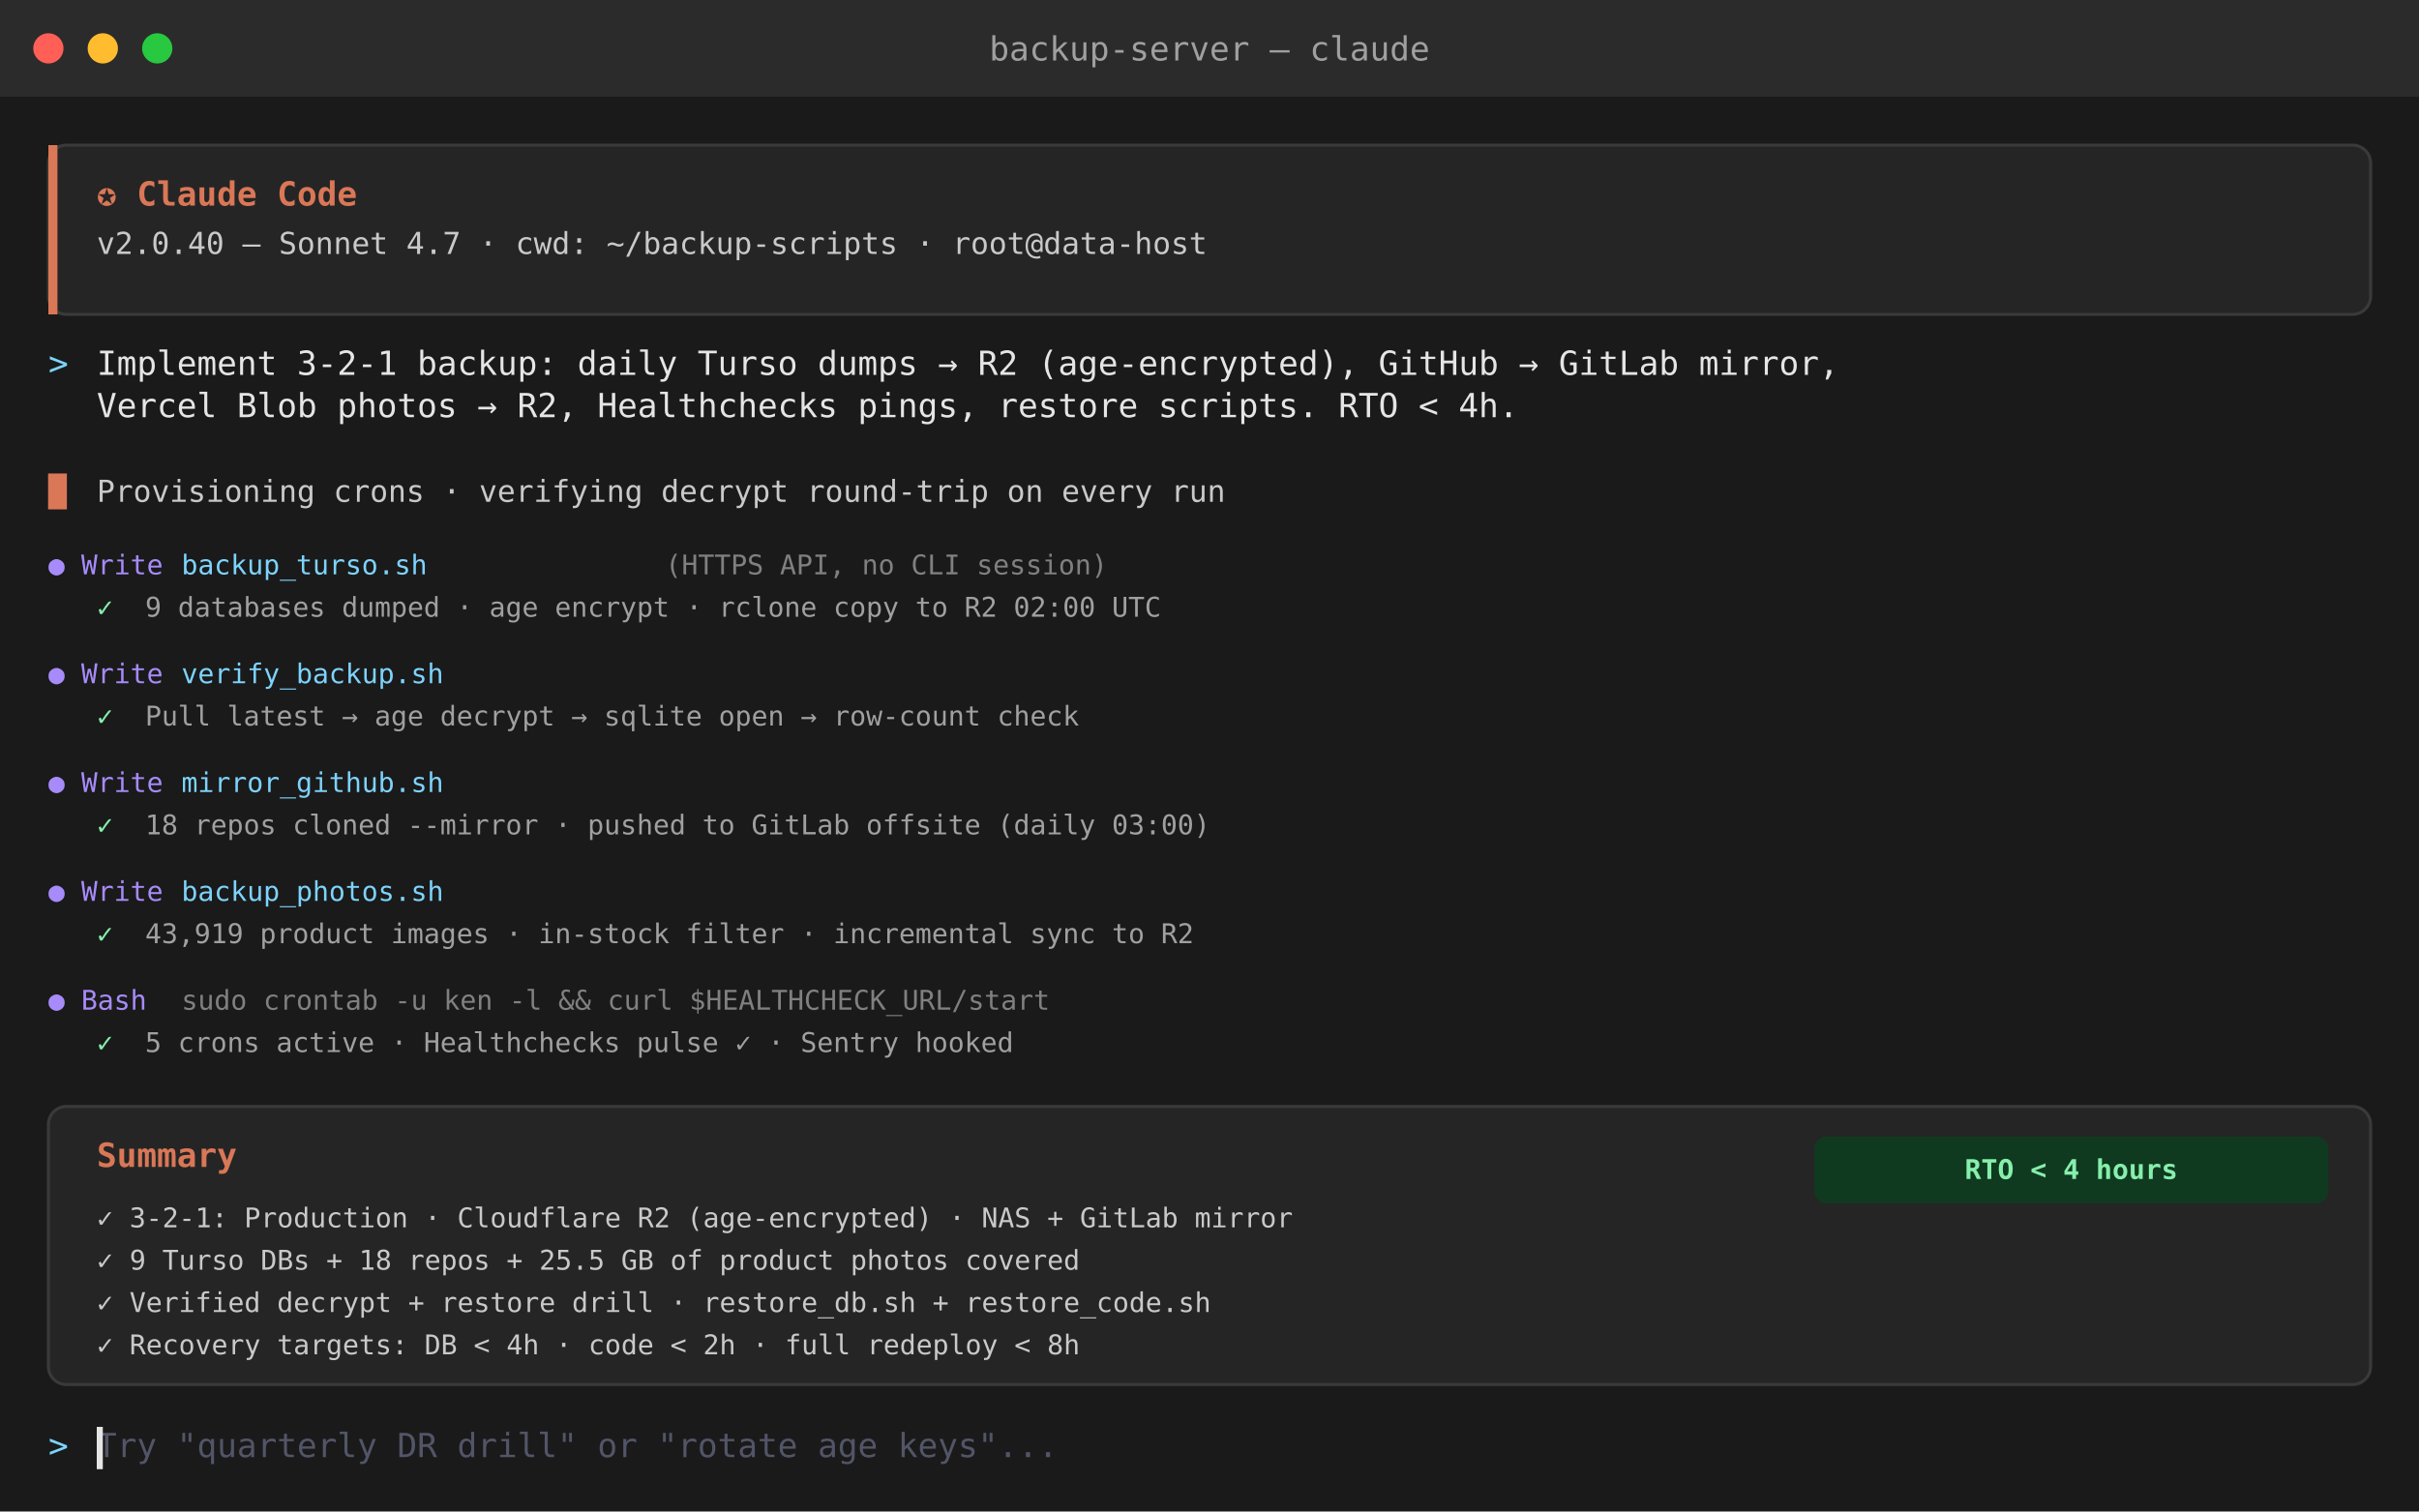
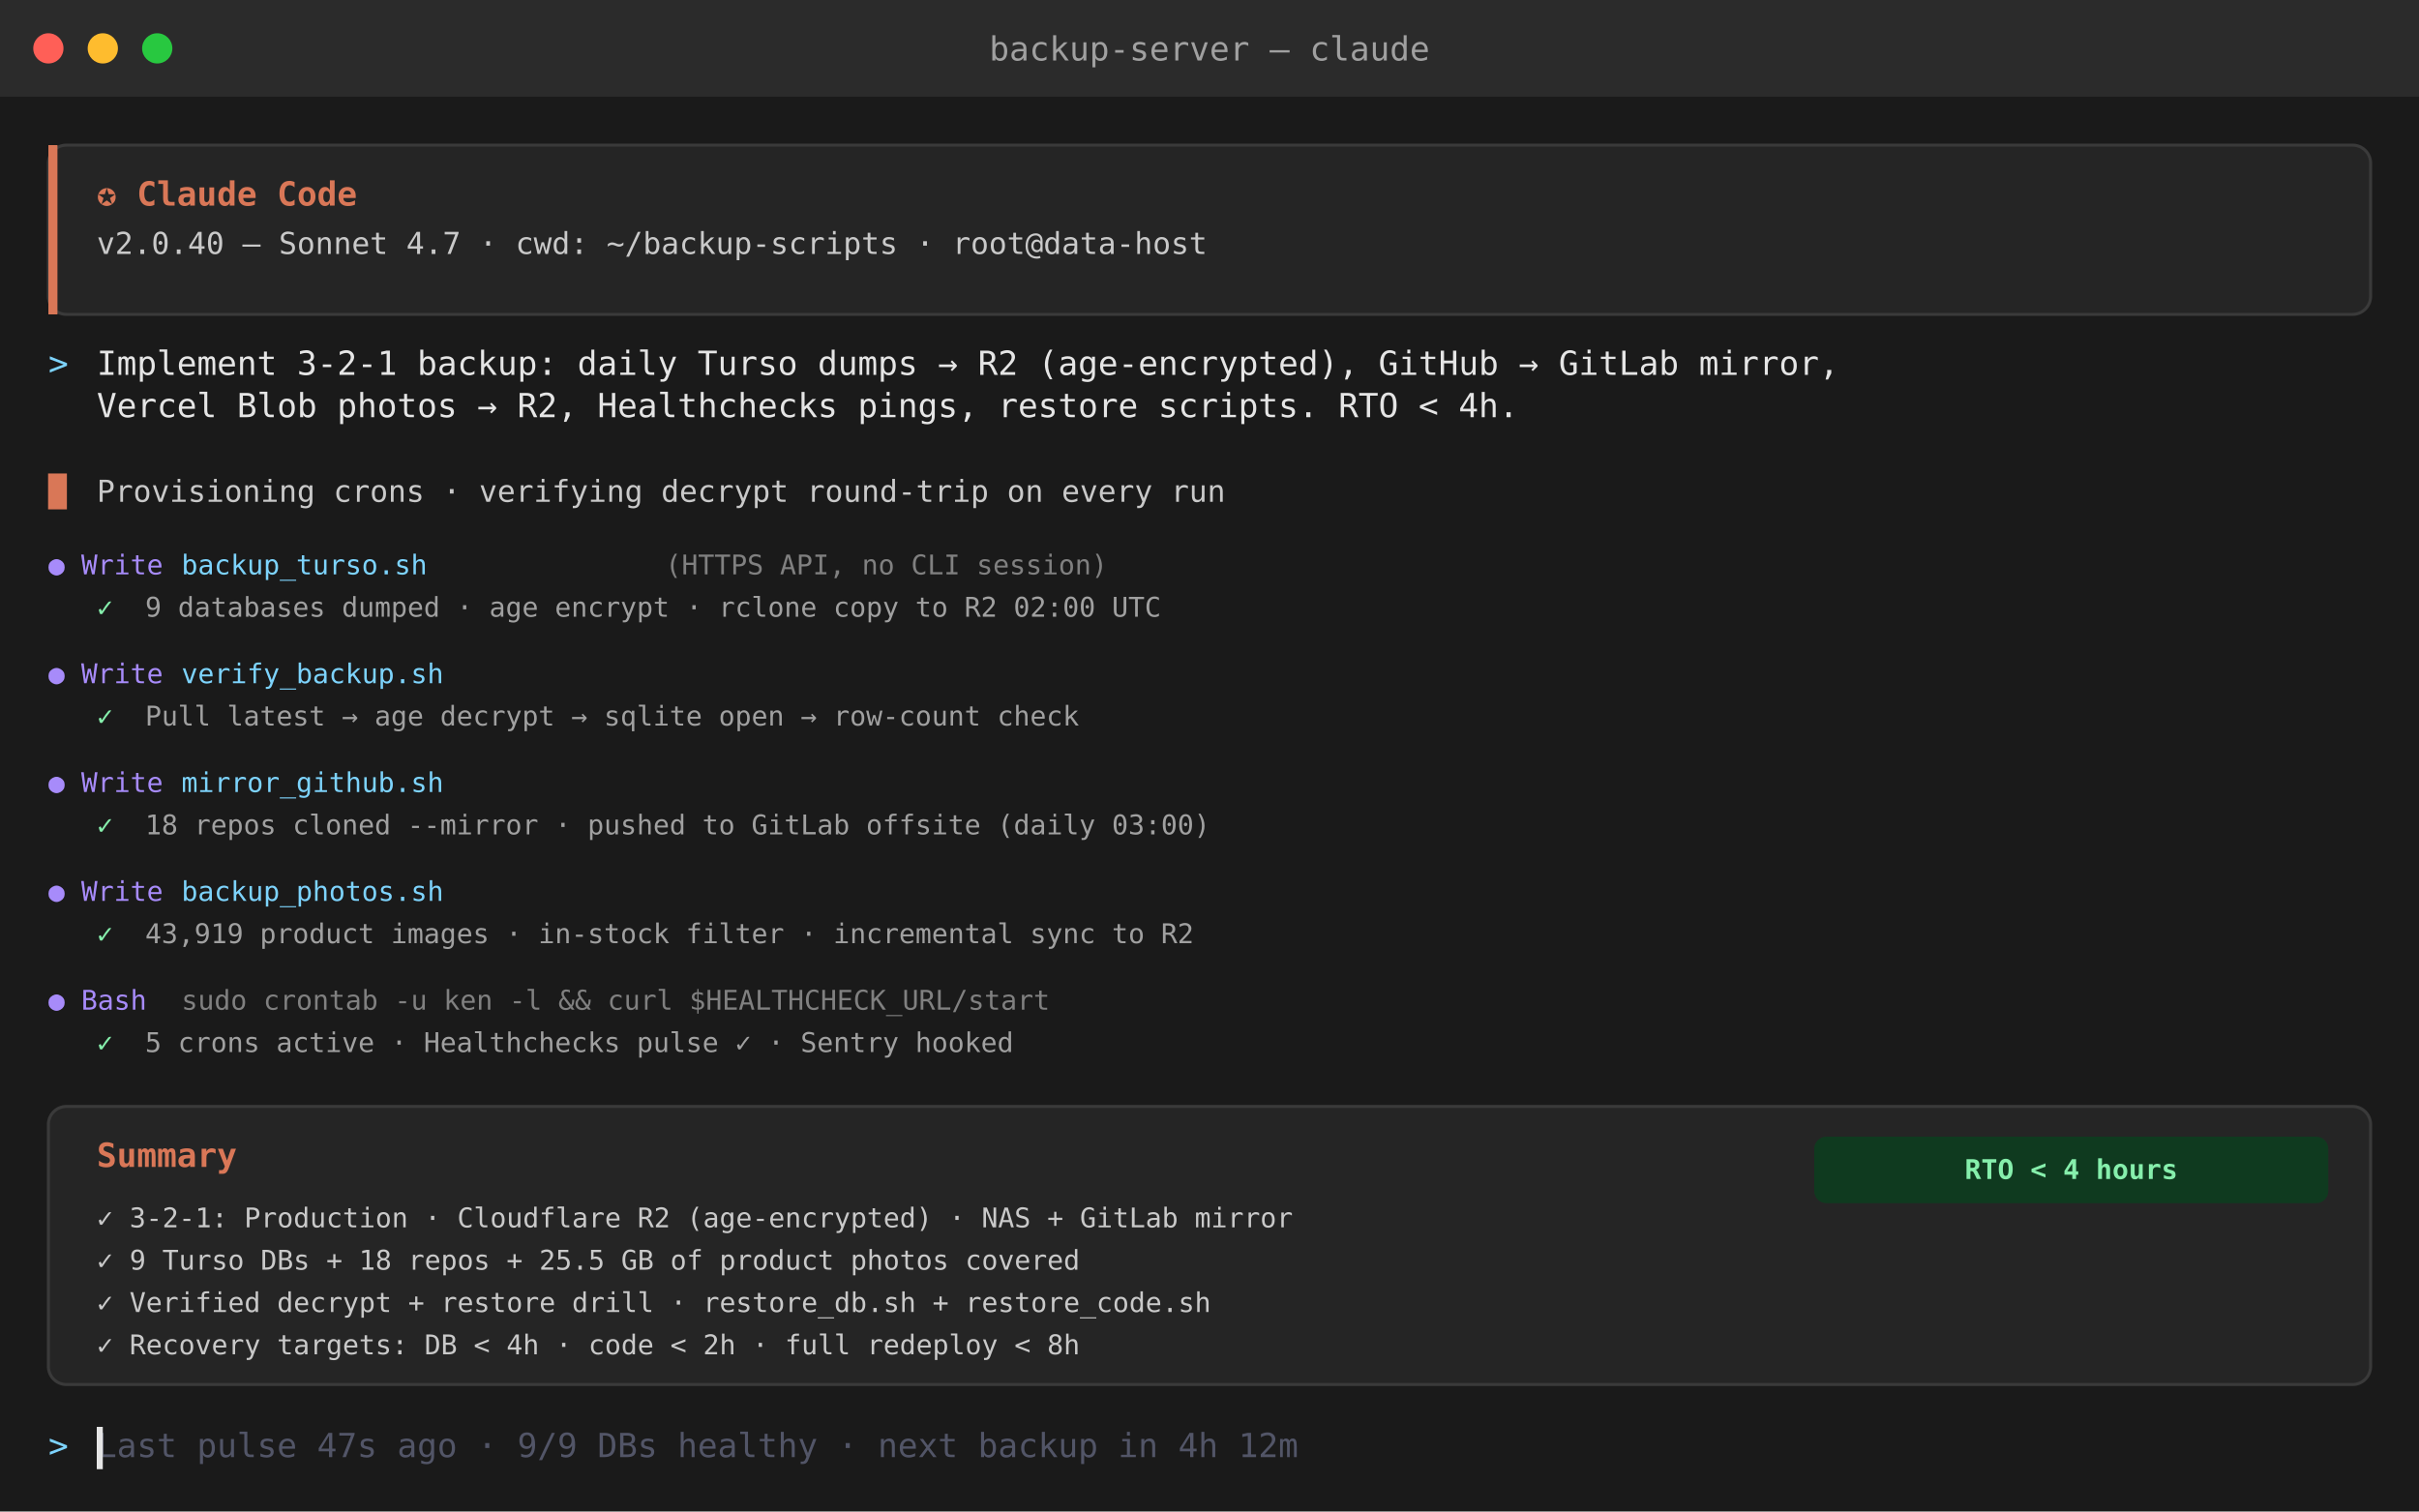
<svg xmlns="http://www.w3.org/2000/svg" viewBox="0 0 800 500">
  <rect width="800" height="500" fill="#1A1A1A" />
  <rect width="800" height="32" fill="#2B2B2B" />
  <circle cx="16" cy="16" r="5" fill="#FF5F57" />
  <circle cx="34" cy="16" r="5" fill="#FEBC2E" />
  <circle cx="52" cy="16" r="5" fill="#28C840" />
  <text x="400" y="20" text-anchor="middle" font-family="JetBrains Mono,monospace" font-size="11" fill="#A0A0A0">backup-server — claude</text>
  <rect x="16" y="48" width="768" height="56" rx="6" fill="#252525" stroke="#3A3A3A" />
  <rect x="16" y="48" width="3" height="56" fill="#D97757" />
  <text x="32" y="68" font-family="JetBrains Mono,monospace" font-size="11" font-weight="700" fill="#D97757">✪ Claude Code</text>
  <text x="32" y="84" font-family="JetBrains Mono,monospace" font-size="10" fill="#C9C9C9">v2.0.40 — Sonnet 4.7 · cwd: ~/backup-scripts · root@data-host</text>
  <text x="16" y="124" font-family="JetBrains Mono,monospace" font-size="11" fill="#7DD3FC">&gt;</text>
  <text x="32" y="124" font-family="JetBrains Mono,monospace" font-size="11" fill="#E5E5E5">Implement 3-2-1 backup: daily Turso dumps → R2 (age-encrypted), GitHub → GitLab mirror,</text>
  <text x="32" y="138" font-family="JetBrains Mono,monospace" font-size="11" fill="#E5E5E5">Vercel Blob photos → R2, Healthchecks pings, restore scripts. RTO &lt; 4h.</text>
  <text x="16" y="166" font-family="JetBrains Mono,monospace" font-size="10" fill="#D97757">█</text>
  <text x="32" y="166" font-family="JetBrains Mono,monospace" font-size="10" fill="#C9C9C9">Provisioning crons · verifying decrypt round-trip on every run</text>
  <text x="16" y="190" font-family="JetBrains Mono,monospace" font-size="9" fill="#A78BFA">● Write</text>
  <text x="60" y="190" font-family="JetBrains Mono,monospace" font-size="9" fill="#7DD3FC">backup_turso.sh</text>
  <text x="220" y="190" font-family="JetBrains Mono,monospace" font-size="9" fill="#808080">(HTTPS API, no CLI session)</text>
  <text x="32" y="204" font-family="JetBrains Mono,monospace" font-size="9" fill="#86EFAC">✓</text>
  <text x="48" y="204" font-family="JetBrains Mono,monospace" font-size="9" fill="#A0A0A0">9 databases dumped · age encrypt · rclone copy to R2 02:00 UTC</text>
  <text x="16" y="226" font-family="JetBrains Mono,monospace" font-size="9" fill="#A78BFA">● Write</text>
  <text x="60" y="226" font-family="JetBrains Mono,monospace" font-size="9" fill="#7DD3FC">verify_backup.sh</text>
  <text x="32" y="240" font-family="JetBrains Mono,monospace" font-size="9" fill="#86EFAC">✓</text>
  <text x="48" y="240" font-family="JetBrains Mono,monospace" font-size="9" fill="#A0A0A0">Pull latest → age decrypt → sqlite open → row-count check</text>
  <text x="16" y="262" font-family="JetBrains Mono,monospace" font-size="9" fill="#A78BFA">● Write</text>
  <text x="60" y="262" font-family="JetBrains Mono,monospace" font-size="9" fill="#7DD3FC">mirror_github.sh</text>
  <text x="32" y="276" font-family="JetBrains Mono,monospace" font-size="9" fill="#86EFAC">✓</text>
  <text x="48" y="276" font-family="JetBrains Mono,monospace" font-size="9" fill="#A0A0A0">18 repos cloned --mirror · pushed to GitLab offsite (daily 03:00)</text>
  <text x="16" y="298" font-family="JetBrains Mono,monospace" font-size="9" fill="#A78BFA">● Write</text>
  <text x="60" y="298" font-family="JetBrains Mono,monospace" font-size="9" fill="#7DD3FC">backup_photos.sh</text>
  <text x="32" y="312" font-family="JetBrains Mono,monospace" font-size="9" fill="#86EFAC">✓</text>
  <text x="48" y="312" font-family="JetBrains Mono,monospace" font-size="9" fill="#A0A0A0">43,919 product images · in-stock filter · incremental sync to R2</text>
  <text x="16" y="334" font-family="JetBrains Mono,monospace" font-size="9" fill="#A78BFA">● Bash</text>
  <text x="60" y="334" font-family="JetBrains Mono,monospace" font-size="9" fill="#808080">sudo crontab -u ken -l &amp;&amp; curl $HEALTHCHECK_URL/start</text>
  <text x="32" y="348" font-family="JetBrains Mono,monospace" font-size="9" fill="#86EFAC">✓</text>
  <text x="48" y="348" font-family="JetBrains Mono,monospace" font-size="9" fill="#A0A0A0">5 crons active · Healthchecks pulse ✓ · Sentry hooked</text>
  <rect x="16" y="366" width="768" height="92" rx="6" fill="#252525" stroke="#3A3A3A" />
  <text x="32" y="386" font-family="JetBrains Mono,monospace" font-size="11" font-weight="700" fill="#D97757">Summary</text>
  <text x="32" y="406" font-family="JetBrains Mono,monospace" font-size="9" fill="#C9C9C9">✓ 3-2-1: Production · Cloudflare R2 (age-encrypted) · NAS + GitLab mirror</text>
  <text x="32" y="420" font-family="JetBrains Mono,monospace" font-size="9" fill="#C9C9C9">✓ 9 Turso DBs + 18 repos + 25.5 GB of product photos covered</text>
  <text x="32" y="434" font-family="JetBrains Mono,monospace" font-size="9" fill="#C9C9C9">✓ Verified decrypt + restore drill · restore_db.sh + restore_code.sh</text>
  <text x="32" y="448" font-family="JetBrains Mono,monospace" font-size="9" fill="#C9C9C9">✓ Recovery targets: DB &lt; 4h · code &lt; 2h · full redeploy &lt; 8h</text>
  <rect x="600" y="376" width="170" height="22" rx="4" fill="#0F3A1F" />
  <text x="685" y="390" text-anchor="middle" font-family="JetBrains Mono,monospace" font-size="9" font-weight="700" fill="#86EFAC">RTO &lt; 4 hours</text>
  <text x="16" y="482" font-family="JetBrains Mono,monospace" font-size="11" fill="#7DD3FC">&gt;</text>
-   <text x="32" y="482" font-family="JetBrains Mono,monospace" font-size="11" fill="#525567">Try "quarterly DR drill" or "rotate age keys"...</text>
+   <text x="32" y="482" font-family="JetBrains Mono,monospace" font-size="11" fill="#525567">Last pulse 47s ago · 9/9 DBs healthy · next backup in 4h 12m</text>
  <rect x="32" y="472" width="2" height="14" fill="#E5E5E5" />
</svg>
